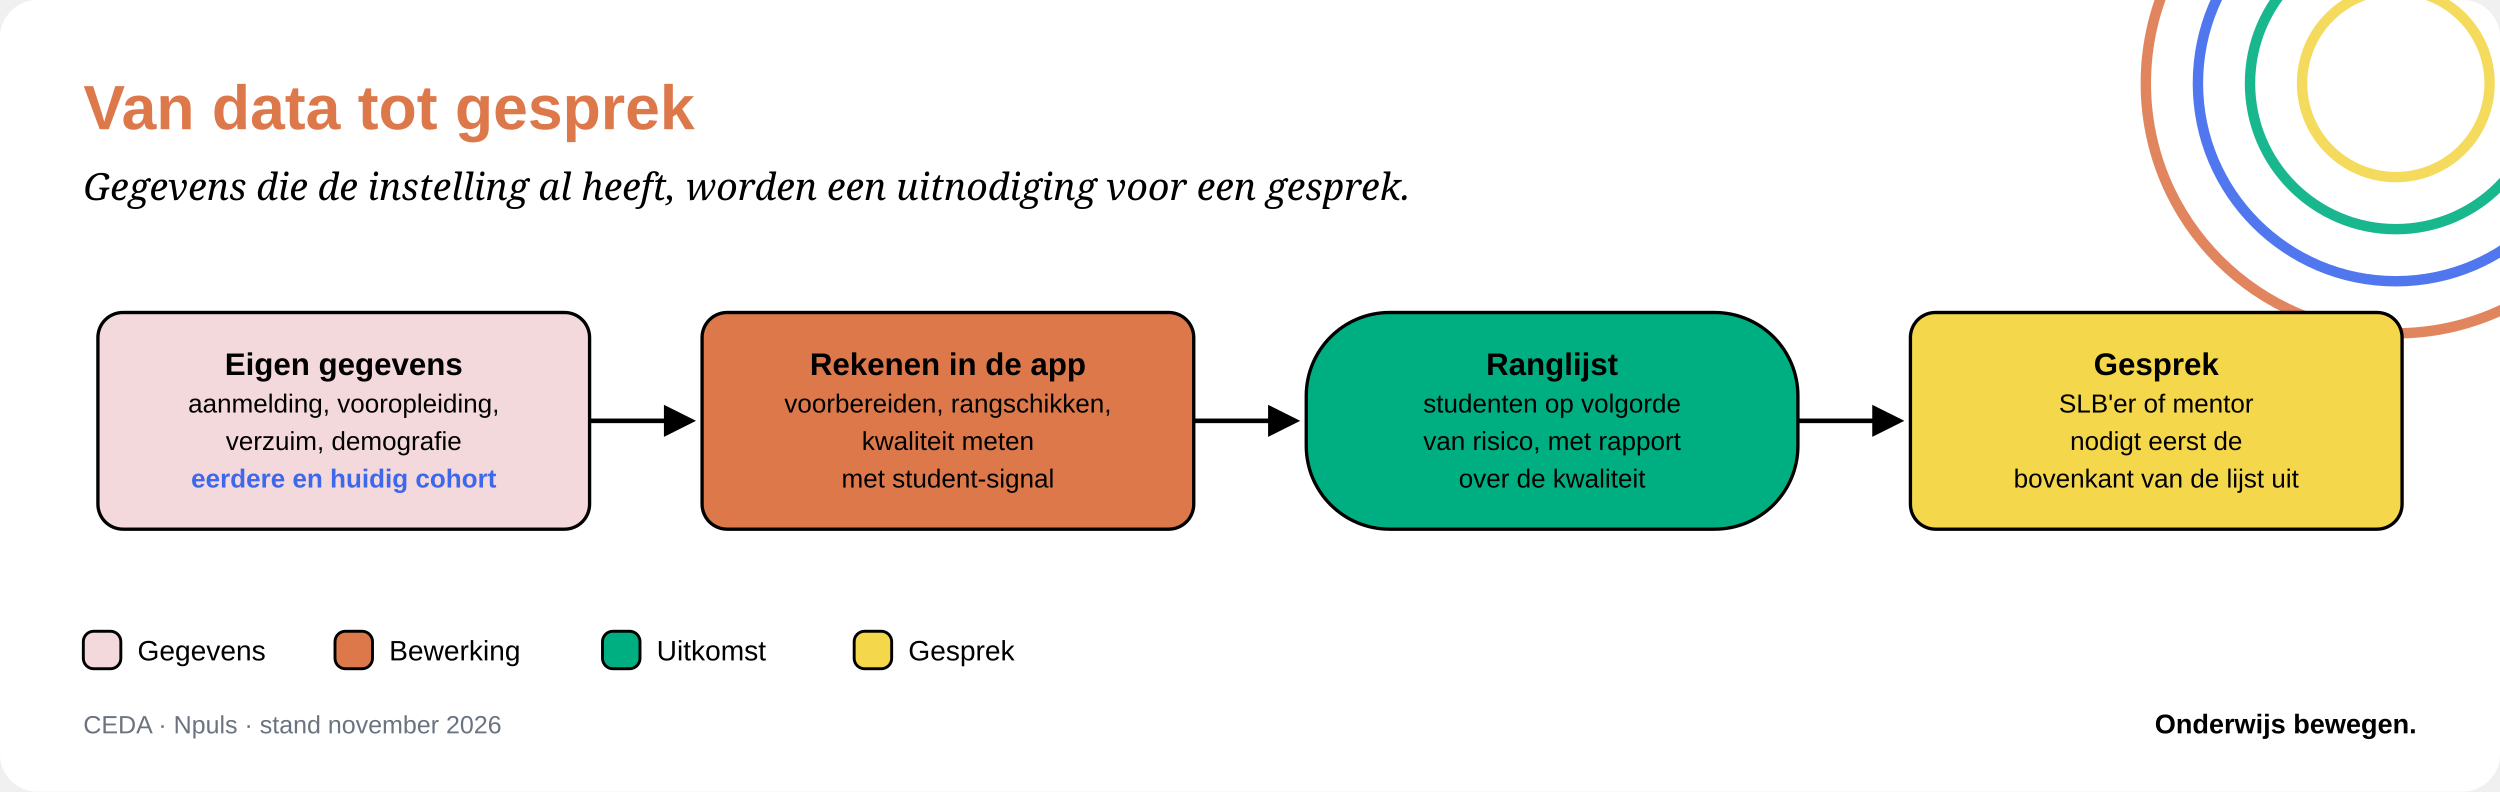
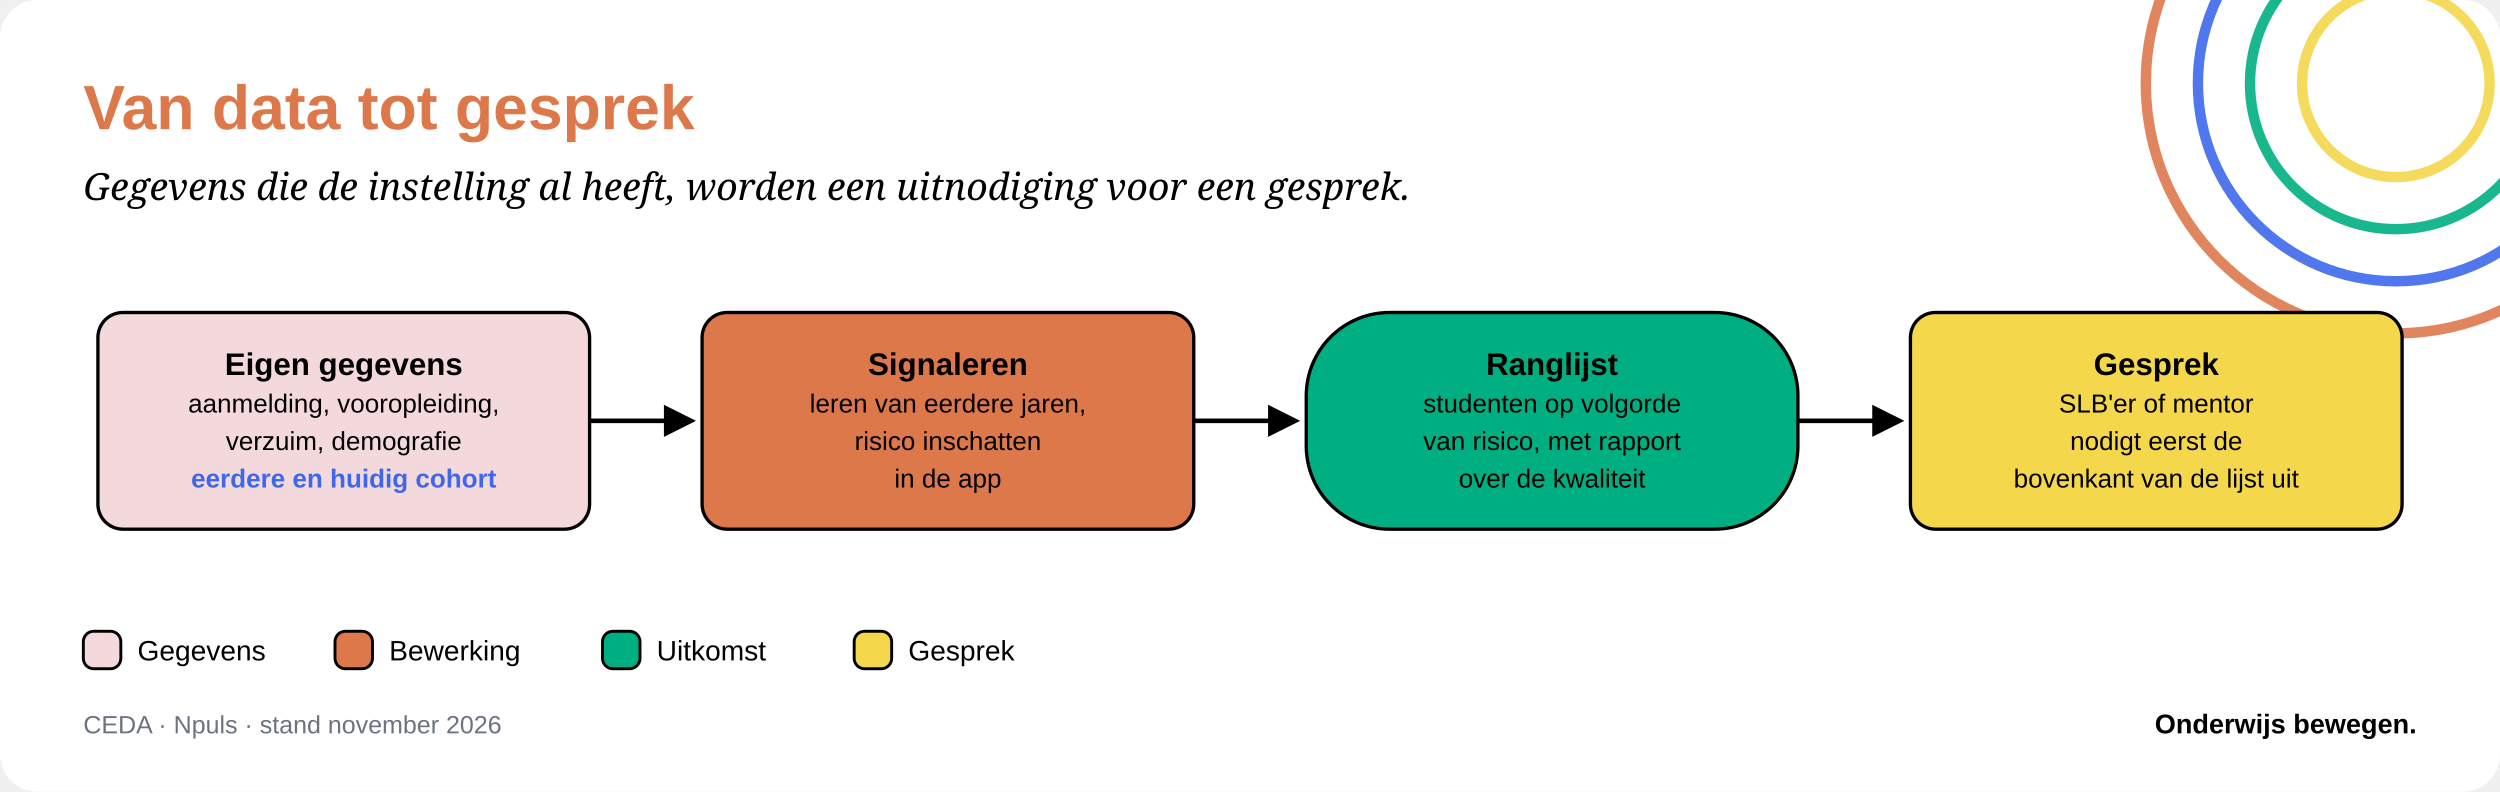
<svg xmlns="http://www.w3.org/2000/svg" viewBox="0 0 1200 380" width="1200" height="380" role="img" aria-labelledby="titel beschrijving">
  <defs>
    <clipPath id="kader">
      <rect width="1200" height="380" rx="18" />
    </clipPath>
    <marker id="pijl" viewBox="0 0 10 10" refX="8" refY="5" markerWidth="7" markerHeight="7" orient="auto">
      <path d="M0,0 L10,5 L0,10 z" fill="#000000" />
    </marker>
  </defs>
  <rect width="1200" height="380" rx="18" fill="#FFFFFF" />
  <g clip-path="url(#kader)" fill="none" stroke-width="5">
    <circle cx="1150" cy="40" r="120" stroke="#DD784B" opacity="0.9" />
    <circle cx="1150" cy="40" r="95" stroke="#3D68EC" opacity="0.9" />
    <circle cx="1150" cy="40" r="70" stroke="#00AF81" opacity="0.9" />
    <circle cx="1150" cy="40" r="45" stroke="#F4D74B" opacity="0.9" />
  </g>
  <text x="40" y="62" font-family="'General Sans', Arial, Helvetica, sans-serif" font-size="30" font-weight="600" font-style="normal" fill="#DD784B" text-anchor="start">Van data tot gesprek</text>
  <text x="40" y="96" font-family="'Cooper Light BT', Georgia, serif" font-size="18" font-weight="400" font-style="italic" fill="#000000" text-anchor="start">Gegevens die de instelling al heeft, worden een uitnodiging voor een gesprek.</text>
  <path d="M283.0,202.0 L331.0,202.0" fill="none" stroke="#000000" stroke-width="2.2" stroke-linecap="round" marker-end="url(#pijl)" />
  <path d="M573.0,202.0 L621.0,202.0" fill="none" stroke="#000000" stroke-width="2.2" stroke-linecap="round" marker-end="url(#pijl)" />
  <path d="M863.0,202.0 L911.0,202.0" fill="none" stroke="#000000" stroke-width="2.2" stroke-linecap="round" marker-end="url(#pijl)" />
  <rect x="47.0" y="150" width="236" height="104" rx="12" fill="#F4D9DC" stroke="#000000" stroke-width="1.6" />
  <text x="165" y="180.0" font-family="'General Sans', Arial, Helvetica, sans-serif" font-size="15" font-weight="600" font-style="normal" fill="#000000" text-anchor="middle">Eigen gegevens</text>
  <text x="165" y="198.0" font-family="'General Sans', Arial, Helvetica, sans-serif" font-size="12.5" font-weight="400" font-style="normal" fill="#000000" text-anchor="middle">aanmelding, vooropleiding,</text>
  <text x="165" y="216.0" font-family="'General Sans', Arial, Helvetica, sans-serif" font-size="12.5" font-weight="400" font-style="normal" fill="#000000" text-anchor="middle">verzuim, demografie</text>
  <text x="165" y="234.0" font-family="'General Sans', Arial, Helvetica, sans-serif" font-size="12.5" font-weight="600" font-style="normal" fill="#3D68EC" text-anchor="middle">eerdere en huidig cohort</text>
  <rect x="337.0" y="150" width="236" height="104" rx="12" fill="#DD784B" stroke="#000000" stroke-width="1.6" />
-   <text x="455" y="180.0" font-family="'General Sans', Arial, Helvetica, sans-serif" font-size="15" font-weight="600" font-style="normal" fill="#000000" text-anchor="middle">Rekenen in de app</text>
-   <text x="455" y="198.0" font-family="'General Sans', Arial, Helvetica, sans-serif" font-size="12.5" font-weight="400" font-style="normal" fill="#000000" text-anchor="middle">voorbereiden, rangschikken,</text>
-   <text x="455" y="216.0" font-family="'General Sans', Arial, Helvetica, sans-serif" font-size="12.5" font-weight="400" font-style="normal" fill="#000000" text-anchor="middle">kwaliteit meten</text>
-   <text x="455" y="234.0" font-family="'General Sans', Arial, Helvetica, sans-serif" font-size="12.5" font-weight="400" font-style="normal" fill="#000000" text-anchor="middle">met student-signal</text>
+   <text x="455" y="180.0" font-family="'General Sans', Arial, Helvetica, sans-serif" font-size="15" font-weight="600" font-style="normal" fill="#000000" text-anchor="middle">Signaleren</text>
+   <text x="455" y="198.0" font-family="'General Sans', Arial, Helvetica, sans-serif" font-size="12.5" font-weight="400" font-style="normal" fill="#000000" text-anchor="middle">leren van eerdere jaren,</text>
+   <text x="455" y="216.0" font-family="'General Sans', Arial, Helvetica, sans-serif" font-size="12.5" font-weight="400" font-style="normal" fill="#000000" text-anchor="middle">risico inschatten</text>
+   <text x="455" y="234.0" font-family="'General Sans', Arial, Helvetica, sans-serif" font-size="12.5" font-weight="400" font-style="normal" fill="#000000" text-anchor="middle">in de app</text>
  <rect x="627.0" y="150" width="236" height="104" rx="40" fill="#00AF81" stroke="#000000" stroke-width="1.6" />
  <text x="745" y="180.0" font-family="'General Sans', Arial, Helvetica, sans-serif" font-size="15" font-weight="600" font-style="normal" fill="#000000" text-anchor="middle">Ranglijst</text>
  <text x="745" y="198.0" font-family="'General Sans', Arial, Helvetica, sans-serif" font-size="12.5" font-weight="400" font-style="normal" fill="#000000" text-anchor="middle">studenten op volgorde</text>
  <text x="745" y="216.0" font-family="'General Sans', Arial, Helvetica, sans-serif" font-size="12.5" font-weight="400" font-style="normal" fill="#000000" text-anchor="middle">van risico, met rapport</text>
  <text x="745" y="234.0" font-family="'General Sans', Arial, Helvetica, sans-serif" font-size="12.5" font-weight="400" font-style="normal" fill="#000000" text-anchor="middle">over de kwaliteit</text>
  <rect x="917.0" y="150" width="236" height="104" rx="12" fill="#F4D74B" stroke="#000000" stroke-width="1.6" />
  <text x="1035" y="180.0" font-family="'General Sans', Arial, Helvetica, sans-serif" font-size="15" font-weight="600" font-style="normal" fill="#000000" text-anchor="middle">Gesprek</text>
  <text x="1035" y="198.0" font-family="'General Sans', Arial, Helvetica, sans-serif" font-size="12.5" font-weight="400" font-style="normal" fill="#000000" text-anchor="middle">SLB'er of mentor</text>
  <text x="1035" y="216.0" font-family="'General Sans', Arial, Helvetica, sans-serif" font-size="12.5" font-weight="400" font-style="normal" fill="#000000" text-anchor="middle">nodigt eerst de</text>
  <text x="1035" y="234.0" font-family="'General Sans', Arial, Helvetica, sans-serif" font-size="12.5" font-weight="400" font-style="normal" fill="#000000" text-anchor="middle">bovenkant van de lijst uit</text>
  <rect x="40" y="303" width="18" height="18" rx="5" fill="#F4D9DC" stroke="#000000" stroke-width="1.4" />
  <text x="66" y="317" font-family="'General Sans', Arial, Helvetica, sans-serif" font-size="13.5" font-weight="400" font-style="normal" fill="#000000" text-anchor="start">Gegevens</text>
  <rect x="160.8" y="303" width="18" height="18" rx="5" fill="#DD784B" stroke="#000000" stroke-width="1.4" />
  <text x="186.8" y="317" font-family="'General Sans', Arial, Helvetica, sans-serif" font-size="13.5" font-weight="400" font-style="normal" fill="#000000" text-anchor="start">Bewerking</text>
  <rect x="289.2" y="303" width="18" height="18" rx="5" fill="#00AF81" stroke="#000000" stroke-width="1.4" />
  <text x="315.2" y="317" font-family="'General Sans', Arial, Helvetica, sans-serif" font-size="13.5" font-weight="400" font-style="normal" fill="#000000" text-anchor="start">Uitkomst</text>
  <rect x="410.0" y="303" width="18" height="18" rx="5" fill="#F4D74B" stroke="#000000" stroke-width="1.4" />
  <text x="436.0" y="317" font-family="'General Sans', Arial, Helvetica, sans-serif" font-size="13.5" font-weight="400" font-style="normal" fill="#000000" text-anchor="start">Gesprek</text>
  <text x="40" y="352" font-family="'General Sans', Arial, Helvetica, sans-serif" font-size="12" font-weight="400" font-style="normal" fill="#6B7280" text-anchor="start">CEDA · Npuls · stand november 2026</text>
  <text x="1160" y="352" font-family="'General Sans', Arial, Helvetica, sans-serif" font-size="13" font-weight="600" font-style="normal" fill="#000000" text-anchor="end">Onderwijs bewegen.</text>
</svg>
